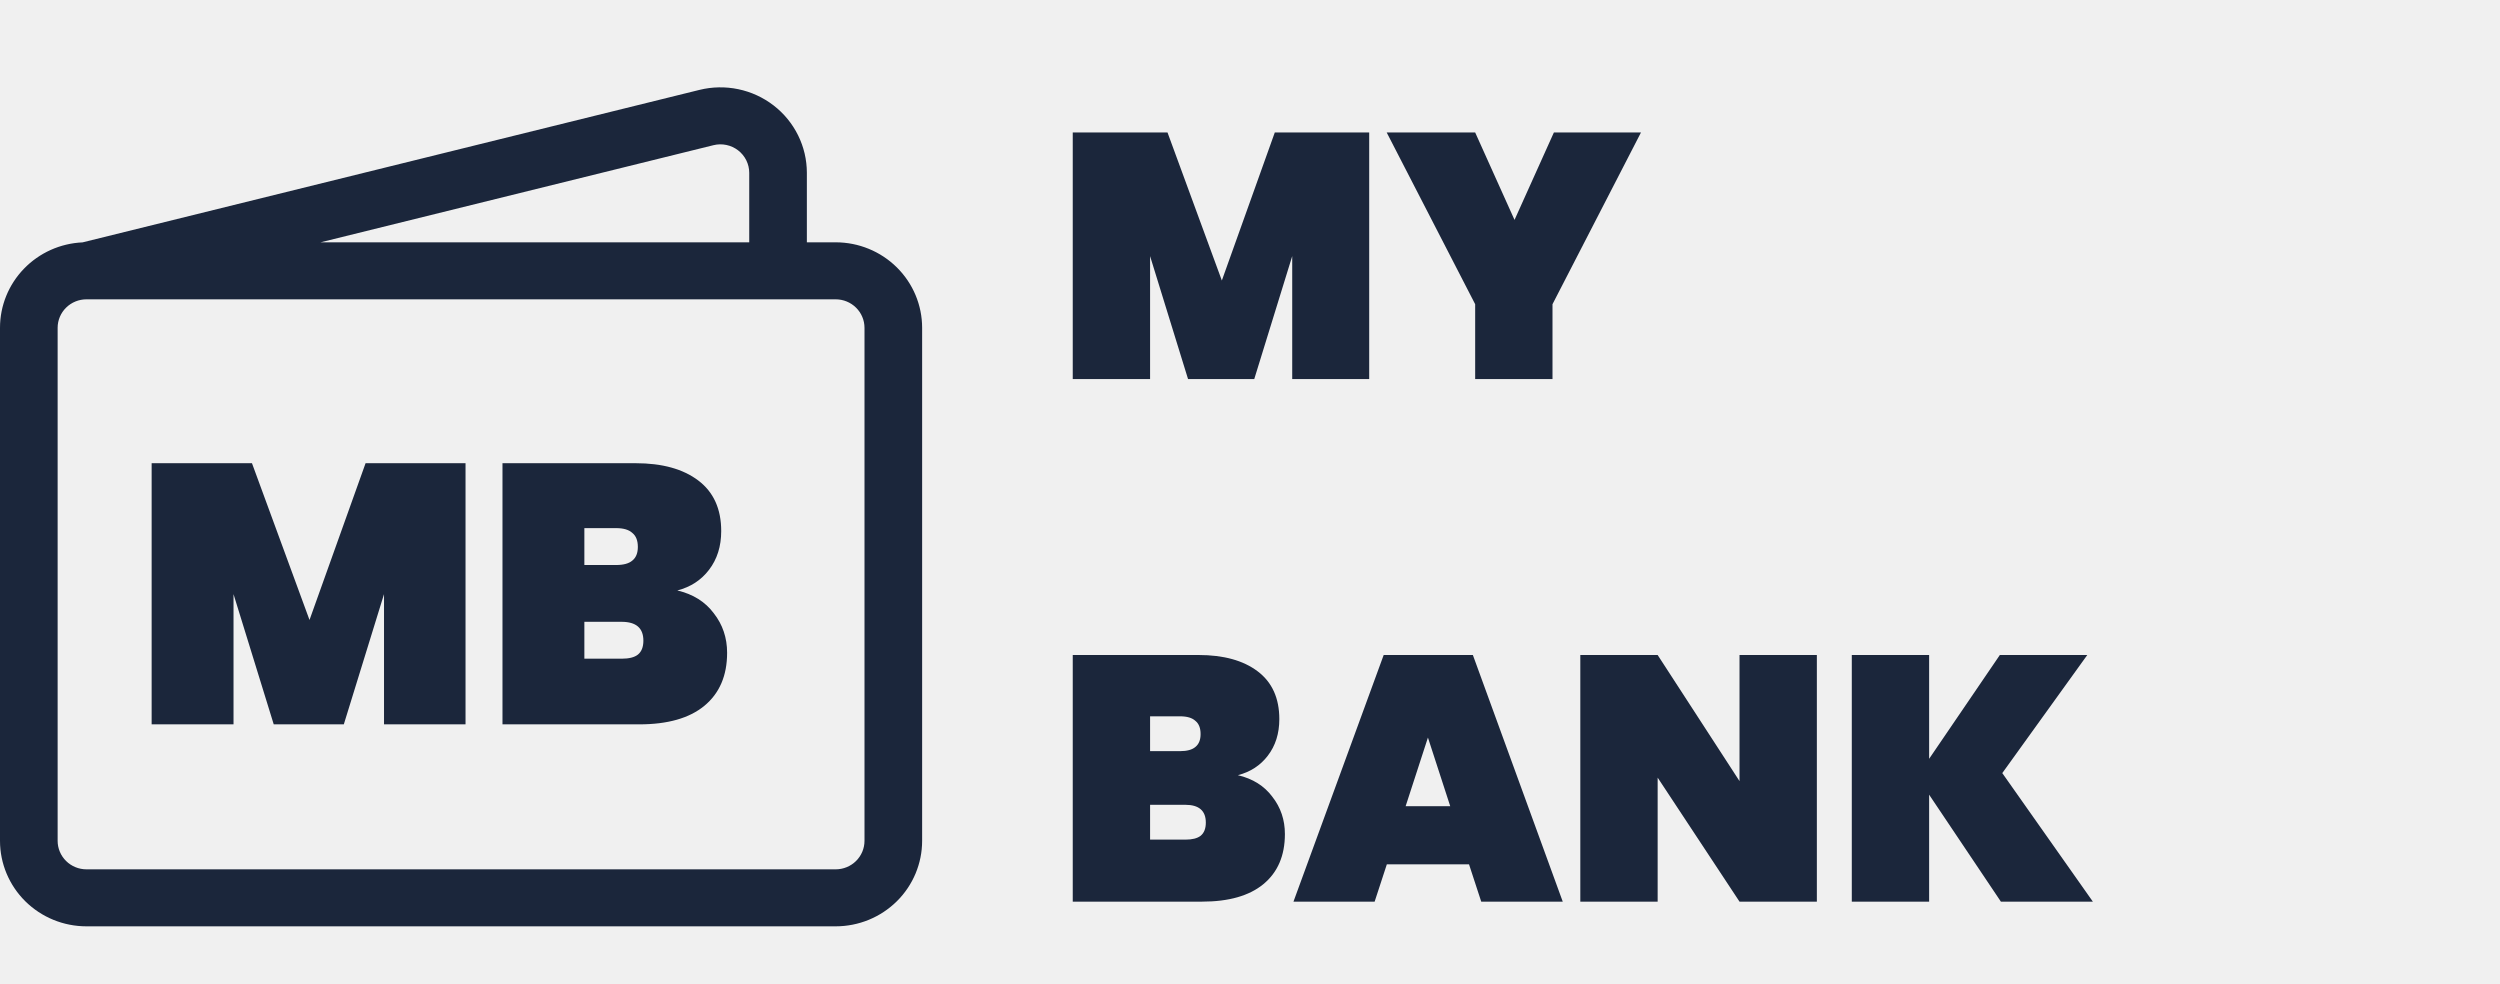
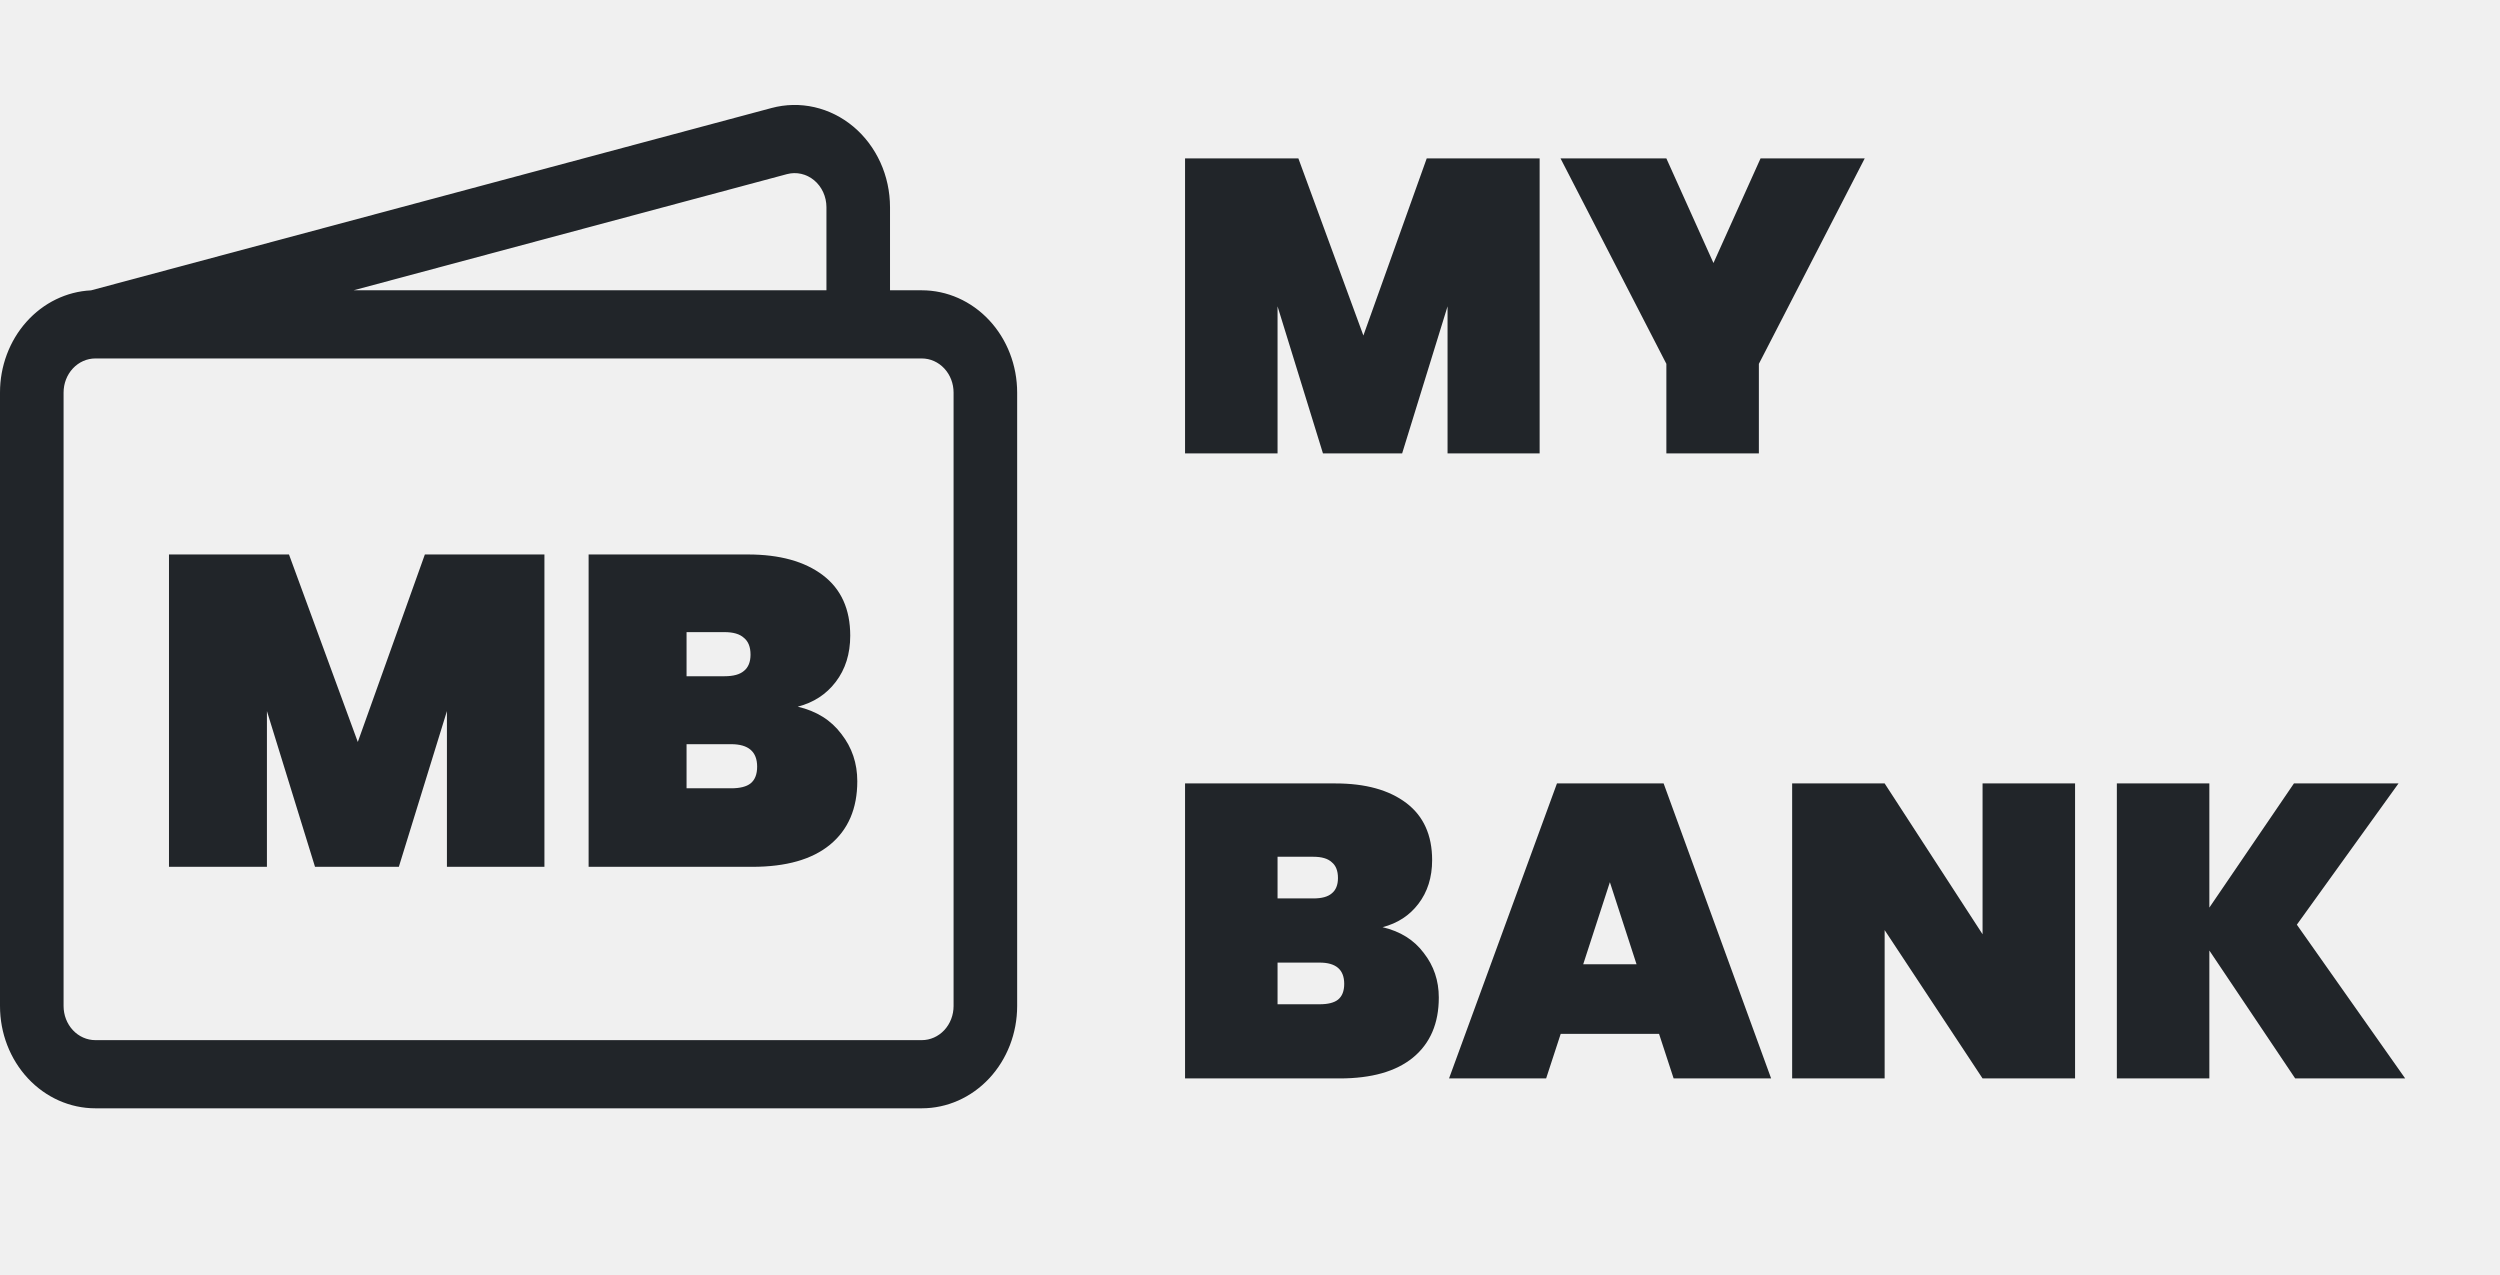
- <svg xmlns="http://www.w3.org/2000/svg" width="244" height="96" viewBox="0 0 244 96" fill="none">
-   <path d="M133.634 12.928V37H126.12V24.998L122.414 37H115.954L112.248 24.998V37H104.7V12.928H113.948L119.252 27.378L124.42 12.928H133.634ZM160.16 12.928L151.524 29.69V37H143.976V29.69L135.34 12.928H143.976L147.818 21.462L151.66 12.928H160.16ZM120.816 75.658C122.267 75.998 123.389 76.701 124.182 77.766C124.998 78.809 125.406 80.021 125.406 81.404C125.406 83.512 124.703 85.144 123.298 86.3C121.915 87.433 119.921 88 117.314 88H104.7V63.928H116.974C119.422 63.928 121.349 64.461 122.754 65.526C124.159 66.591 124.862 68.144 124.862 70.184C124.862 71.589 124.488 72.779 123.74 73.754C123.015 74.706 122.04 75.341 120.816 75.658ZM112.248 73.312H115.172C115.852 73.312 116.351 73.176 116.668 72.904C117.008 72.632 117.178 72.213 117.178 71.646C117.178 71.057 117.008 70.626 116.668 70.354C116.351 70.059 115.852 69.912 115.172 69.912H112.248V73.312ZM115.682 81.948C116.362 81.948 116.861 81.823 117.178 81.574C117.518 81.302 117.688 80.871 117.688 80.282C117.688 79.126 117.019 78.548 115.682 78.548H112.248V81.948H115.682ZM143.378 84.362H135.354L134.164 88H126.242L135.048 63.928H143.752L152.524 88H144.568L143.378 84.362ZM141.542 78.684L139.366 71.986L137.19 78.684H141.542ZM177.325 88H169.777L161.787 75.896V88H154.239V63.928H161.787L169.777 76.236V63.928H177.325V88ZM195.287 88L188.283 77.562V88H180.735V63.928H188.283V74.06L195.185 63.928H203.719L195.423 75.454L204.263 88H195.287Z" fill="#1B263B" />
-   <g clip-path="url(#clip0_1_67)">
-     <path d="M68.265 8.774C69.508 8.466 70.806 8.443 72.06 8.706C73.314 8.968 74.491 9.51 75.502 10.29C76.513 11.069 77.33 12.067 77.893 13.206C78.456 14.345 78.749 15.595 78.75 16.863V23.65H81.562C83.8 23.65 85.946 24.53 87.529 26.095C89.111 27.66 90 29.782 90 31.995V82.065C90 84.278 89.111 86.401 87.529 87.966C85.946 89.531 83.8 90.41 81.562 90.41H8.438C6.2 90.41 4.054 89.531 2.471 87.966C0.889 86.401 5.51765e-07 84.278 5.51765e-07 82.065V31.995C-0.001 29.847 0.836 27.781 2.337 26.228C3.837 24.675 5.885 23.753 8.055 23.656L68.265 8.774ZM31.286 23.65H73.125V16.863C73.124 16.441 73.026 16.025 72.838 15.646C72.65 15.267 72.378 14.935 72.041 14.675C71.705 14.416 71.313 14.236 70.895 14.148C70.478 14.061 70.046 14.068 69.632 14.171L31.286 23.65ZM8.438 29.214C7.692 29.214 6.976 29.507 6.449 30.029C5.921 30.55 5.625 31.258 5.625 31.995V82.065C5.625 82.803 5.921 83.51 6.449 84.032C6.976 84.554 7.692 84.847 8.438 84.847H81.562C82.308 84.847 83.024 84.554 83.551 84.032C84.079 83.51 84.375 82.803 84.375 82.065V31.995C84.375 31.258 84.079 30.55 83.551 30.029C83.024 29.507 82.308 29.214 81.562 29.214H8.438Z" fill="#1B263B" />
-     <path d="M45.436 45.209V70.697H37.48V57.989L33.556 70.697H26.716L22.792 57.989V70.697H14.8V45.209H24.592L30.208 60.509L35.68 45.209H45.436ZM66.106 57.629C67.642 57.989 68.83 58.733 69.67 59.861C70.534 60.965 70.966 62.249 70.966 63.713C70.966 65.945 70.222 67.673 68.734 68.897C67.27 70.097 65.158 70.697 62.398 70.697H49.042V45.209H62.038C64.63 45.209 66.67 45.773 68.158 46.901C69.646 48.029 70.39 49.673 70.39 51.833C70.39 53.321 69.994 54.581 69.202 55.613C68.434 56.621 67.402 57.293 66.106 57.629ZM57.034 55.145H60.13C60.85 55.145 61.378 55.001 61.714 54.713C62.074 54.425 62.254 53.981 62.254 53.381C62.254 52.757 62.074 52.301 61.714 52.013C61.378 51.701 60.85 51.545 60.13 51.545H57.034V55.145ZM60.67 64.289C61.39 64.289 61.918 64.157 62.254 63.893C62.614 63.605 62.794 63.149 62.794 62.525C62.794 61.301 62.086 60.689 60.67 60.689H57.034V64.289H60.67Z" fill="#1B263B" />
+ <svg xmlns="http://www.w3.org/2000/svg" width="204" height="104" viewBox="0 0 204 104" fill="none">
+   <g clip-path="url(#clip0_479_2093)">
+     <path d="M62.956 8.814C64.102 8.506 65.299 8.483 66.456 8.745C67.612 9.008 68.698 9.549 69.63 10.329C70.562 11.109 71.316 12.106 71.835 13.245C72.354 14.383 72.624 15.634 72.625 16.901V23.688H75.219C77.282 23.688 79.262 24.567 80.721 26.132C82.18 27.696 83 29.819 83 32.032V82.094C83 84.307 82.18 86.429 80.721 87.994C79.262 89.559 77.282 90.438 75.219 90.438H7.781C5.718 90.438 3.738 89.559 2.279 87.994C0.82 86.429 5.0885e-07 84.307 5.0885e-07 82.094V32.032C-0.001 29.884 0.771 27.818 2.155 26.265C3.538 24.712 5.427 23.791 7.428 23.693L62.956 8.814ZM28.853 23.688H67.438V16.901C67.437 16.48 67.346 16.063 67.173 15.684C67 15.305 66.749 14.974 66.438 14.714C66.128 14.455 65.766 14.274 65.381 14.187C64.996 14.1 64.598 14.107 64.216 14.209L28.853 23.688ZM7.781 29.25C7.093 29.25 6.434 29.543 5.947 30.065C5.461 30.586 5.188 31.294 5.188 32.032V82.094C5.188 82.832 5.461 83.539 5.947 84.061C6.434 84.582 7.093 84.875 7.781 84.875H75.219C75.907 84.875 76.566 84.582 77.053 84.061C77.539 83.539 77.812 82.832 77.812 82.094V32.032C77.812 31.294 77.539 30.586 77.053 30.065C76.566 29.543 75.907 29.25 75.219 29.25H7.781Z" fill="#212529" />
+     <path d="M44.425 45.245V70.733H36.469V58.025L32.545 70.733H25.705L21.781 58.025V70.733H13.789V45.245H23.581L29.197 60.545L34.669 45.245H44.425ZM65.095 57.665C66.631 58.025 67.819 58.769 68.659 59.897C69.523 61.001 69.955 62.285 69.955 63.749C69.955 65.981 69.211 67.709 67.723 68.933C66.259 70.133 64.147 70.733 61.387 70.733H48.031V45.245H61.027C63.619 45.245 65.659 45.809 67.147 46.937C68.635 48.065 69.379 49.709 69.379 51.869C69.379 53.357 68.983 54.617 68.191 55.649C67.423 56.657 66.391 57.329 65.095 57.665ZM56.023 55.181H59.119C59.839 55.181 60.367 55.037 60.703 54.749C61.063 54.461 61.243 54.017 61.243 53.417C61.243 52.793 61.063 52.337 60.703 52.049C60.367 51.737 59.839 51.581 59.119 51.581H56.023V55.181ZM59.659 64.325C60.379 64.325 60.907 64.193 61.243 63.929C61.603 63.641 61.783 63.185 61.783 62.561C61.783 61.337 61.075 60.725 59.659 60.725H56.023V64.325H59.659Z" fill="#212529" />
  </g>
+   <path d="M125.634 12.928V37H118.12V24.998L114.414 37H107.954L104.248 24.998V37H96.7V12.928H105.948L111.252 27.378L116.42 12.928H125.634ZM152.16 12.928L143.524 29.69V37H135.976V29.69L127.34 12.928H135.976L139.818 21.462L143.66 12.928H152.16ZM112.816 75.658C114.267 75.998 115.389 76.701 116.182 77.766C116.998 78.809 117.406 80.021 117.406 81.404C117.406 83.512 116.703 85.144 115.298 86.3C113.915 87.433 111.921 88 109.314 88H96.7V63.928H108.974C111.422 63.928 113.349 64.461 114.754 65.526C116.159 66.591 116.862 68.144 116.862 70.184C116.862 71.589 116.488 72.779 115.74 73.754C115.015 74.706 114.04 75.341 112.816 75.658ZM104.248 73.312H107.172C107.852 73.312 108.351 73.176 108.668 72.904C109.008 72.632 109.178 72.213 109.178 71.646C109.178 71.057 109.008 70.626 108.668 70.354C108.351 70.059 107.852 69.912 107.172 69.912H104.248V73.312ZM107.682 81.948C108.362 81.948 108.861 81.823 109.178 81.574C109.518 81.302 109.688 80.871 109.688 80.282C109.688 79.126 109.019 78.548 107.682 78.548H104.248V81.948H107.682ZM135.378 84.362H127.354L126.164 88H118.242L127.048 63.928H135.752L144.524 88H136.568L135.378 84.362ZM133.542 78.684L131.366 71.986L129.19 78.684H133.542ZM169.325 88H161.777L153.787 75.896V88H146.239V63.928H153.787L161.777 76.236V63.928H169.325V88ZM187.287 88L180.283 77.562V88H172.735V63.928H180.283V74.06L187.185 63.928H195.719L187.423 75.454L196.263 88H187.287Z" fill="#212529" />
  <defs>
-     <clipPath id="clip0_1_67">
-       <rect width="90" height="89.013" fill="white" transform="translate(0 6.96045)" />
+     <clipPath id="clip0_479_2093">
+       <rect width="83" height="89" fill="white" transform="translate(0 7)" />
    </clipPath>
  </defs>
</svg>
